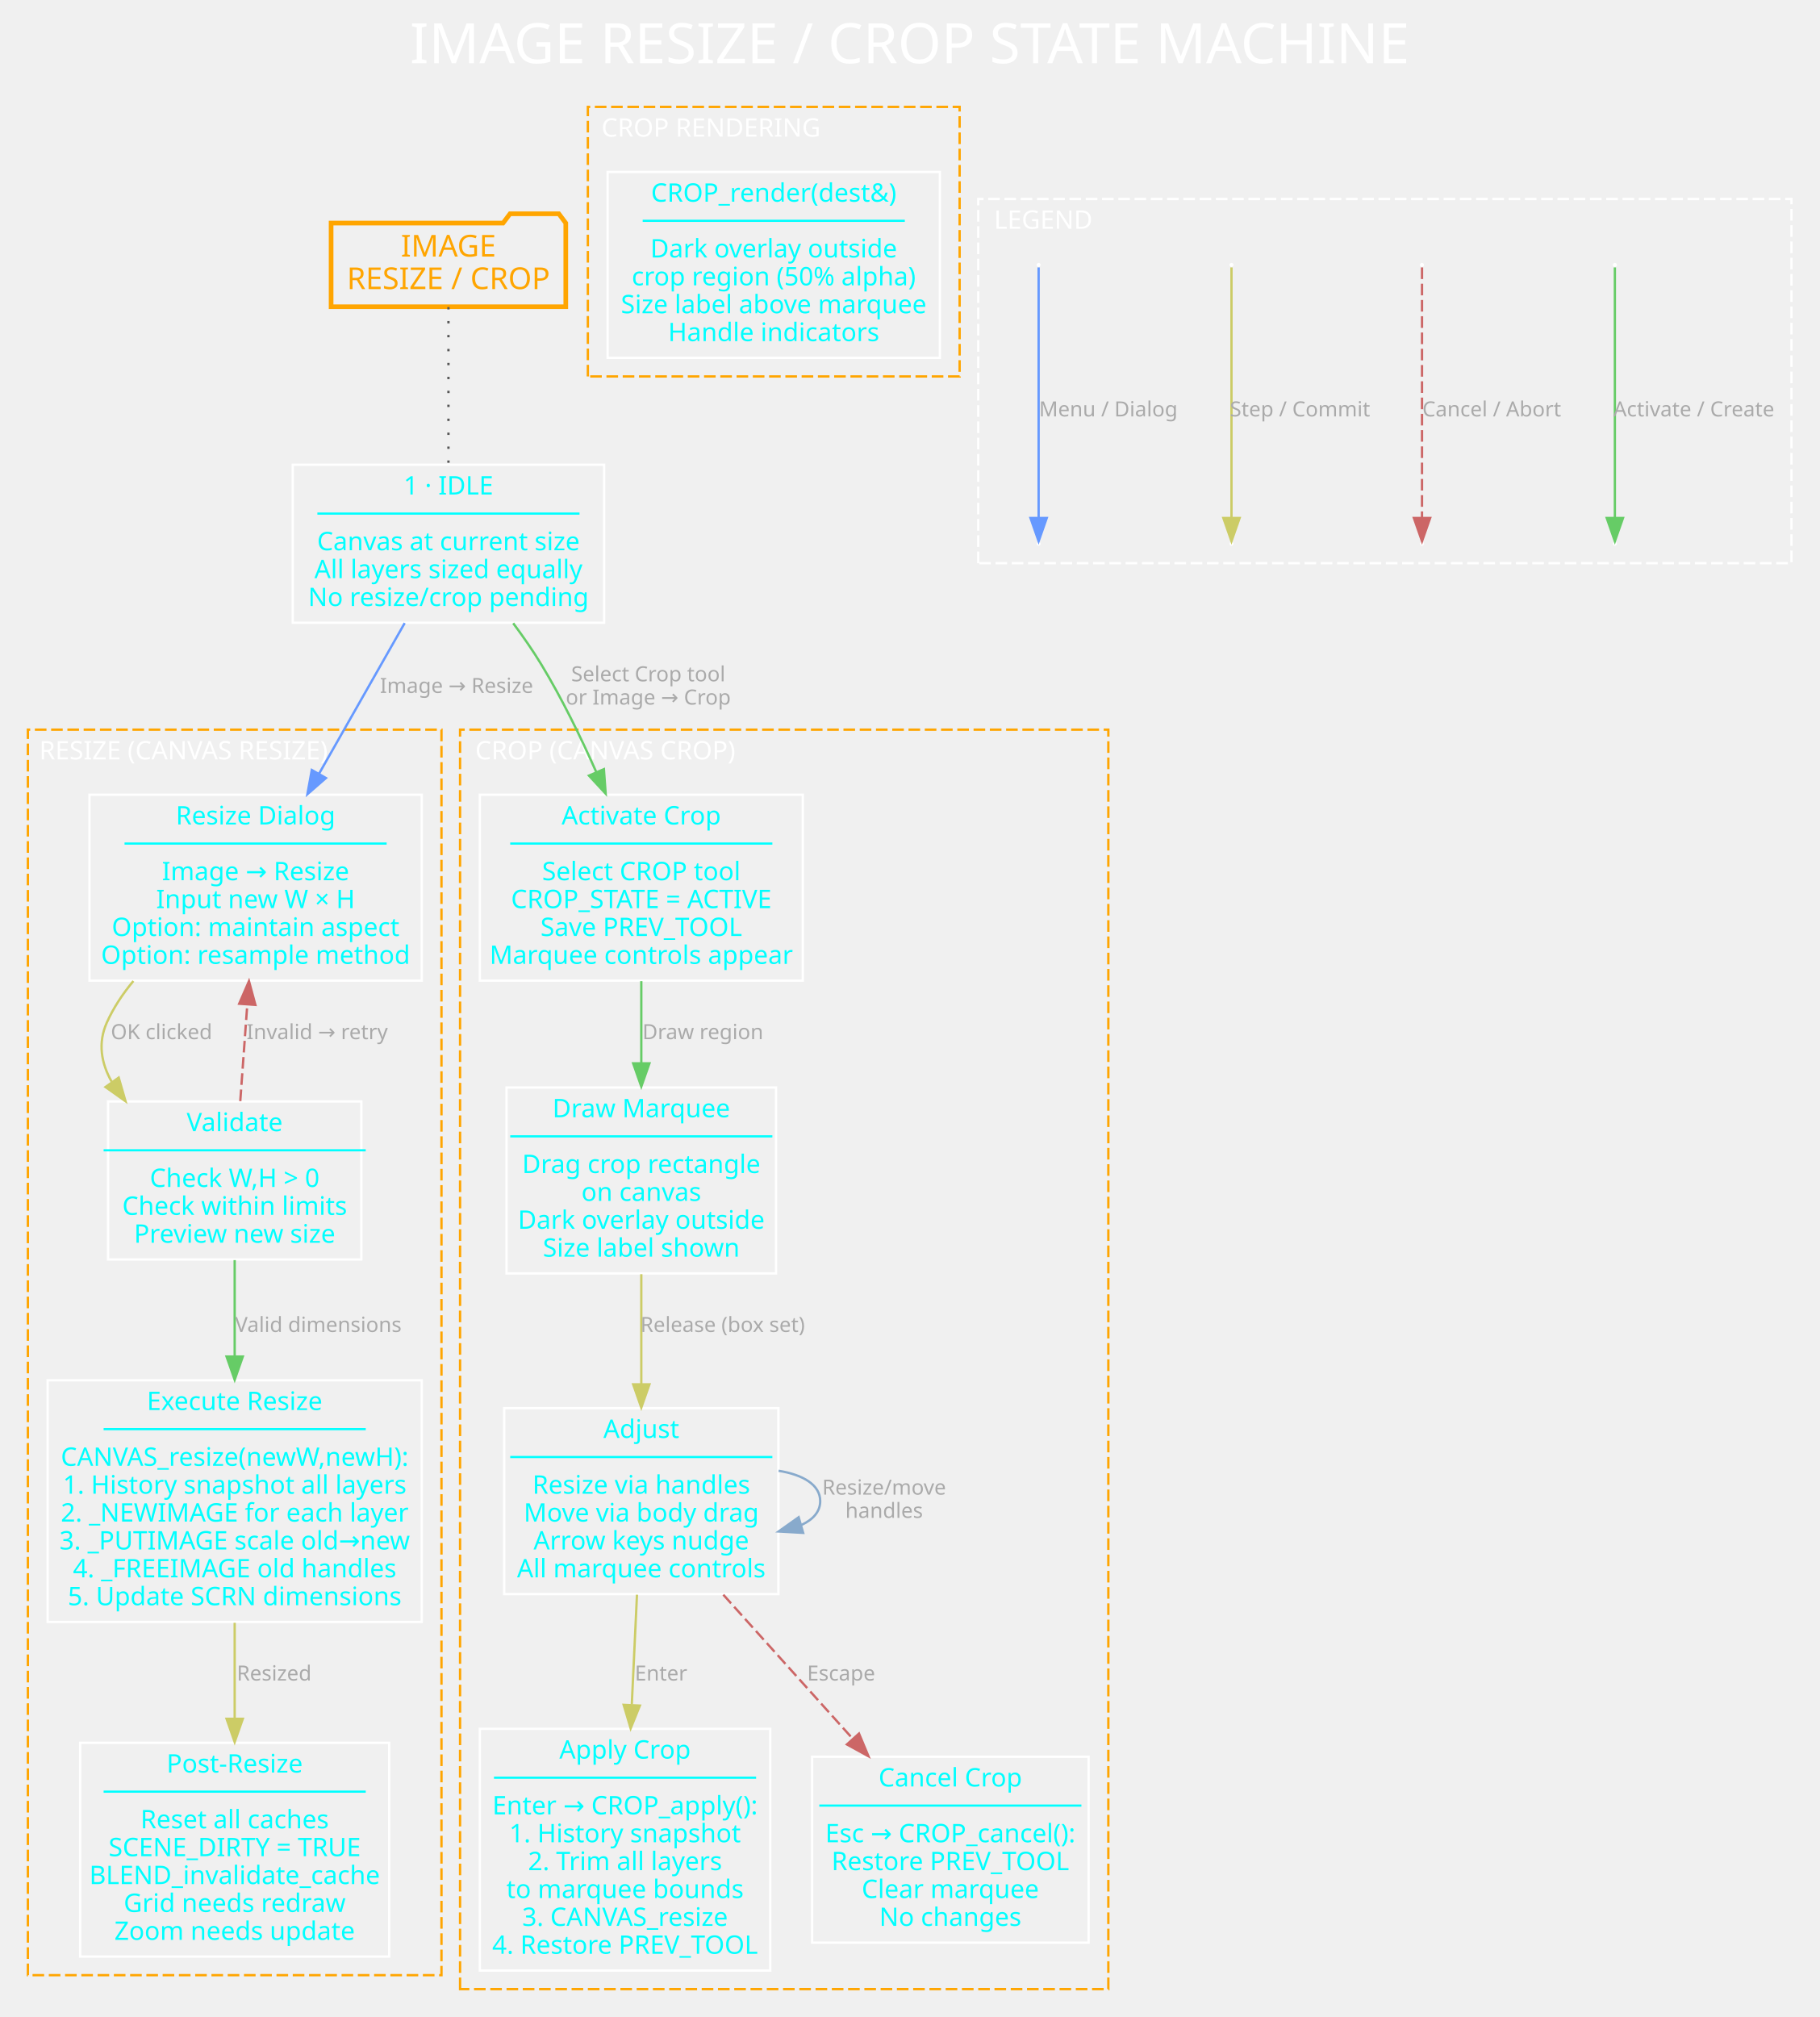
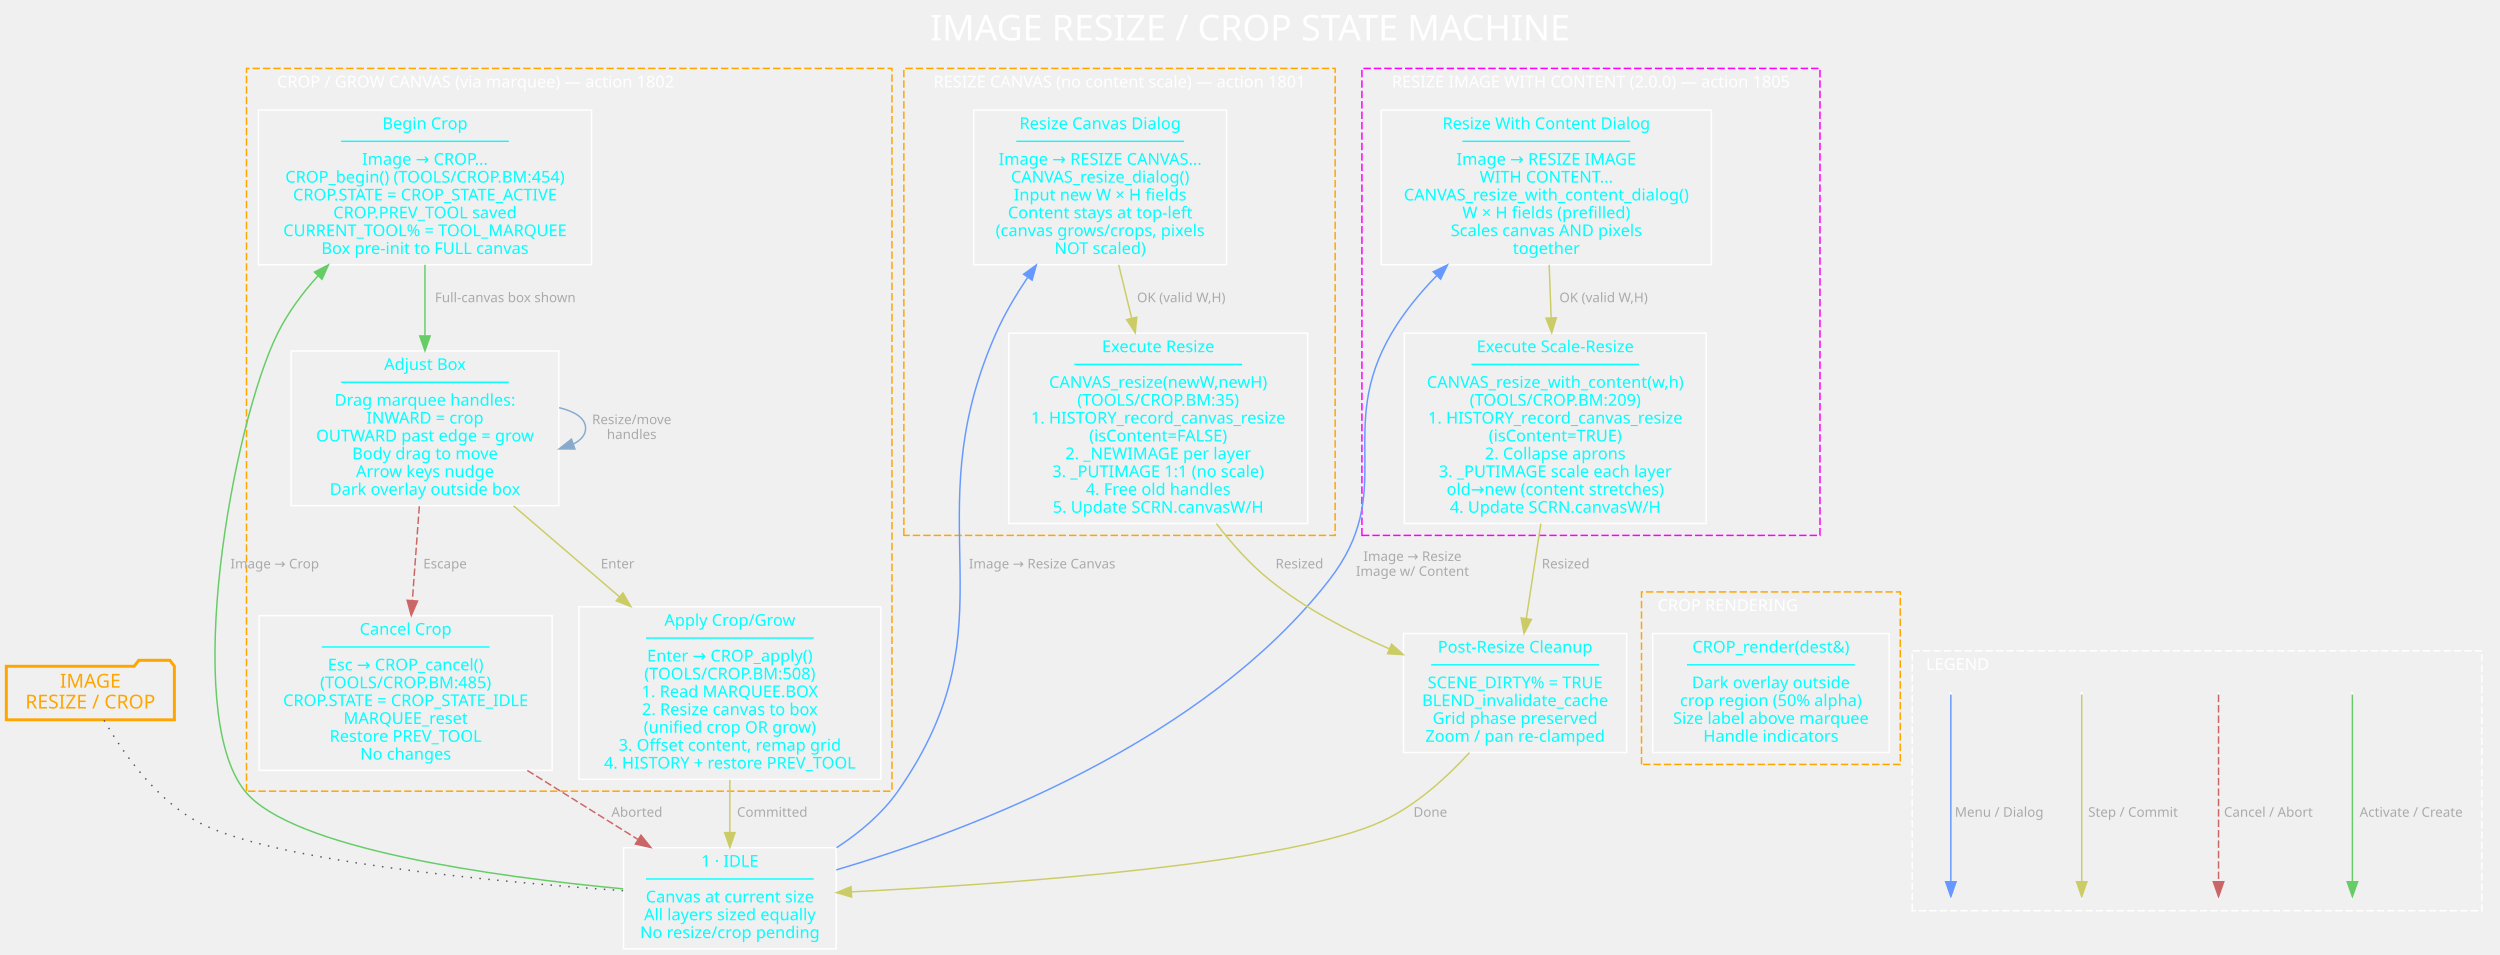
- <svg xmlns="http://www.w3.org/2000/svg" width="783pt" height="868pt" viewBox="0.00 0.00 783.00 868.00">
-   <g id="graph0" class="graph" transform="scale(1 1) rotate(0) translate(4 864)">
-     <text text-anchor="middle" x="387.5" y="-836.8" font-family="Cascadia Code PL" font-size="24.00" fill="white">IMAGE RESIZE / CROP STATE MACHINE</text>
+ <svg xmlns="http://www.w3.org/2000/svg" width="1681pt" height="642pt" viewBox="0.00 0.00 1680.50 642.00">
+   <g id="graph0" class="graph" transform="scale(1 1) rotate(0) translate(4 638)">
+     <text text-anchor="middle" x="836.25" y="-610.8" font-family="Cascadia Code PL" font-size="24.00" fill="white">IMAGE RESIZE / CROP STATE MACHINE</text>
    <g id="clust3" class="cluster">
-       <polygon fill="transparent" stroke="orange" stroke-dasharray="5,2" points="8,-14 8,-550 186,-550 186,-14 8,-14" />
-       <text text-anchor="middle" x="75" y="-537.2" font-family="Cascadia Code PL" font-size="11.00" fill="white">RESIZE (CANVAS RESIZE)</text>
+       <polygon fill="transparent" stroke="orange" stroke-dasharray="5,2" points="603.5,-278 603.5,-592 893.5,-592 893.5,-278 603.5,-278" />
+       <text text-anchor="middle" x="748.5" y="-579.2" font-family="Cascadia Code PL" font-size="11.00" fill="white">RESIZE CANVAS (no content scale) — action 1801</text>
    </g>
    <g id="clust4" class="cluster">
-       <polygon fill="transparent" stroke="orange" stroke-dasharray="5,2" points="194,-8 194,-550 473,-550 473,-8 194,-8" />
-       <text text-anchor="middle" x="256.5" y="-537.2" font-family="Cascadia Code PL" font-size="11.00" fill="white">CROP (CANVAS CROP)</text>
+       <polygon fill="transparent" stroke="magenta" stroke-dasharray="5,2" points="911.5,-278 911.5,-592 1219.5,-592 1219.5,-278 911.5,-278" />
+       <text text-anchor="middle" x="1065.5" y="-579.2" font-family="Cascadia Code PL" font-size="11.00" fill="white">RESIZE IMAGE WITH CONTENT (2.0.0) — action 1805</text>
    </g>
    <g id="clust5" class="cluster">
-       <polygon fill="transparent" stroke="orange" stroke-dasharray="5,2" points="249,-702 249,-818 409,-818 409,-702 249,-702" />
-       <text text-anchor="middle" x="302" y="-805.2" font-family="Cascadia Code PL" font-size="11.00" fill="white">CROP RENDERING</text>
+       <polygon fill="transparent" stroke="orange" stroke-dasharray="5,2" points="161.5,-106 161.5,-592 595.5,-592 595.5,-106 161.5,-106" />
+       <text text-anchor="middle" x="315.5" y="-579.2" font-family="Cascadia Code PL" font-size="11.00" fill="white">CROP / GROW CANVAS (via marquee) — action 1802</text>
    </g>
    <g id="clust6" class="cluster">
-       <polygon fill="transparent" stroke="white" stroke-dasharray="5,2" points="417,-621.64 417,-778.36 767,-778.36 767,-621.64 417,-621.64" />
-       <text text-anchor="middle" x="445" y="-765.56" font-family="Cascadia Code PL" font-size="11.00" fill="white">LEGEND</text>
+       <polygon fill="transparent" stroke="orange" stroke-dasharray="5,2" points="1099.5,-124 1099.5,-240 1273.5,-240 1273.5,-124 1099.5,-124" />
+       <text text-anchor="middle" x="1157.5" y="-227.2" font-family="Cascadia Code PL" font-size="11.00" fill="white">CROP RENDERING</text>
+     </g>
+     <g id="clust7" class="cluster">
+       <polygon fill="transparent" stroke="white" stroke-dasharray="5,2" points="1281.5,-25.64 1281.5,-200.36 1664.5,-200.36 1664.5,-25.64 1281.5,-25.64" />
+       <text text-anchor="middle" x="1312" y="-187.56" font-family="Cascadia Code PL" font-size="11.00" fill="white">LEGEND</text>
    </g>
    <g id="node1" class="node">
-       <polygon fill="none" stroke="orange" stroke-width="2" points="239.5,-768 236.5,-772 215.5,-772 212.5,-768 138.5,-768 138.5,-732 239.5,-732 239.5,-768" />
-       <text text-anchor="middle" x="189" y="-753.6" font-family="Cascadia Code PL" font-size="13.00" fill="orange">IMAGE</text>
-       <text text-anchor="middle" x="189" y="-739.6" font-family="Cascadia Code PL" font-size="13.00" fill="orange">RESIZE / CROP</text>
+       <polygon fill="none" stroke="orange" stroke-width="2" points="113,-190 110,-194 89,-194 86,-190 0,-190 0,-154 113,-154 113,-190" />
+       <text text-anchor="middle" x="56.5" y="-175.6" font-family="Cascadia Code PL" font-size="13.00" fill="orange">IMAGE</text>
+       <text text-anchor="middle" x="56.5" y="-161.6" font-family="Cascadia Code PL" font-size="13.00" fill="orange">RESIZE / CROP</text>
    </g>
    <g id="node2" class="node">
-       <polygon fill="none" stroke="white" points="256,-664 122,-664 122,-596 256,-596 256,-664" />
-       <text text-anchor="middle" x="189" y="-651.2" font-family="Cascadia Code PL" font-size="11.00" fill="cyan">1 · IDLE</text>
-       <text text-anchor="middle" x="189" y="-639.2" font-family="Cascadia Code PL" font-size="11.00" fill="cyan">─────────────────</text>
-       <text text-anchor="middle" x="189" y="-627.2" font-family="Cascadia Code PL" font-size="11.00" fill="cyan">Canvas at current size</text>
-       <text text-anchor="middle" x="189" y="-615.2" font-family="Cascadia Code PL" font-size="11.00" fill="cyan">All layers sized equally</text>
-       <text text-anchor="middle" x="189" y="-603.2" font-family="Cascadia Code PL" font-size="11.00" fill="cyan">No resize/crop pending</text>
+       <polygon fill="none" stroke="white" points="558,-68 415,-68 415,0 558,0 558,-68" />
+       <text text-anchor="middle" x="486.5" y="-55.2" font-family="Cascadia Code PL" font-size="11.00" fill="cyan">1 · IDLE</text>
+       <text text-anchor="middle" x="486.5" y="-43.2" font-family="Cascadia Code PL" font-size="11.00" fill="cyan">─────────────────</text>
+       <text text-anchor="middle" x="486.5" y="-31.2" font-family="Cascadia Code PL" font-size="11.00" fill="cyan">Canvas at current size</text>
+       <text text-anchor="middle" x="486.5" y="-19.2" font-family="Cascadia Code PL" font-size="11.00" fill="cyan">All layers sized equally</text>
+       <text text-anchor="middle" x="486.5" y="-7.2" font-family="Cascadia Code PL" font-size="11.00" fill="cyan">No resize/crop pending</text>
    </g>
    <g id="edge1" class="edge">
-       <path fill="none" stroke="#555555" stroke-dasharray="1,5" d="M189,-731.84C189,-714.2 189,-686.27 189,-664.28" />
+       <path fill="none" stroke="#555555" stroke-dasharray="1,5" d="M65.69,-153.7C77.26,-133.79 99.11,-101.81 127.5,-86 175.42,-59.32 324.43,-45.33 414.71,-39.12" />
    </g>
    <g id="node3" class="node">
-       <polygon fill="none" stroke="white" points="177.5,-522 34.5,-522 34.5,-442 177.5,-442 177.5,-522" />
-       <text text-anchor="middle" x="106" y="-509.2" font-family="Cascadia Code PL" font-size="11.00" fill="cyan">Resize Dialog</text>
-       <text text-anchor="middle" x="106" y="-497.2" font-family="Cascadia Code PL" font-size="11.00" fill="cyan">─────────────────</text>
-       <text text-anchor="middle" x="106" y="-485.2" font-family="Cascadia Code PL" font-size="11.00" fill="cyan">Image → Resize</text>
-       <text text-anchor="middle" x="106" y="-473.2" font-family="Cascadia Code PL" font-size="11.00" fill="cyan">Input new W × H</text>
-       <text text-anchor="middle" x="106" y="-461.2" font-family="Cascadia Code PL" font-size="11.00" fill="cyan">Option: maintain aspect</text>
-       <text text-anchor="middle" x="106" y="-449.2" font-family="Cascadia Code PL" font-size="11.00" fill="cyan">Option: resample method</text>
+       <polygon fill="none" stroke="white" points="820.5,-564 650.5,-564 650.5,-460 820.5,-460 820.5,-564" />
+       <text text-anchor="middle" x="735.5" y="-551.2" font-family="Cascadia Code PL" font-size="11.00" fill="cyan">Resize Canvas Dialog</text>
+       <text text-anchor="middle" x="735.5" y="-539.2" font-family="Cascadia Code PL" font-size="11.00" fill="cyan">─────────────────</text>
+       <text text-anchor="middle" x="735.5" y="-527.2" font-family="Cascadia Code PL" font-size="11.00" fill="cyan">Image → RESIZE CANVAS...</text>
+       <text text-anchor="middle" x="735.5" y="-515.2" font-family="Cascadia Code PL" font-size="11.00" fill="cyan">CANVAS_resize_dialog()</text>
+       <text text-anchor="middle" x="735.5" y="-503.2" font-family="Cascadia Code PL" font-size="11.00" fill="cyan">Input new W × H fields</text>
+       <text text-anchor="middle" x="735.5" y="-491.2" font-family="Cascadia Code PL" font-size="11.00" fill="cyan">Content stays at top-left</text>
+       <text text-anchor="middle" x="735.5" y="-479.2" font-family="Cascadia Code PL" font-size="11.00" fill="cyan">(canvas grows/crops, pixels</text>
+       <text text-anchor="middle" x="735.5" y="-467.2" font-family="Cascadia Code PL" font-size="11.00" fill="cyan">NOT scaled)</text>
+     </g>
+     <g id="edge10" class="edge">
+       <path fill="none" stroke="#6699ff" d="M558.23,-68C573.86,-78.18 588.87,-90.81 599.5,-106 679.75,-220.71 608.66,-286.06 665.5,-414 671.17,-426.75 678.68,-439.49 686.68,-451.35" />
+       <polygon fill="#6699ff" stroke="#6699ff" points="683.99,-453.61 692.57,-459.81 689.73,-449.61 683.99,-453.61" />
+       <text text-anchor="middle" x="696.5" y="-255.8" font-family="Cascadia Code PL" font-size="9.00" fill="#aaaaaa">  Image → Resize Canvas</text>
+     </g>
+     <g id="node5" class="node">
+       <polygon fill="none" stroke="white" points="1146.5,-564 924.5,-564 924.5,-460 1146.5,-460 1146.5,-564" />
+       <text text-anchor="middle" x="1035.5" y="-551.2" font-family="Cascadia Code PL" font-size="11.00" fill="cyan">Resize With Content Dialog</text>
+       <text text-anchor="middle" x="1035.5" y="-539.2" font-family="Cascadia Code PL" font-size="11.00" fill="cyan">─────────────────</text>
+       <text text-anchor="middle" x="1035.5" y="-527.2" font-family="Cascadia Code PL" font-size="11.00" fill="cyan">Image → RESIZE IMAGE</text>
+       <text text-anchor="middle" x="1035.5" y="-515.2" font-family="Cascadia Code PL" font-size="11.00" fill="cyan">WITH CONTENT...</text>
+       <text text-anchor="middle" x="1035.5" y="-503.2" font-family="Cascadia Code PL" font-size="11.00" fill="cyan">CANVAS_resize_with_content_dialog()</text>
+       <text text-anchor="middle" x="1035.5" y="-491.2" font-family="Cascadia Code PL" font-size="11.00" fill="cyan">W × H fields (prefilled)</text>
+       <text text-anchor="middle" x="1035.5" y="-479.2" font-family="Cascadia Code PL" font-size="11.00" fill="cyan">Scales canvas AND pixels</text>
+       <text text-anchor="middle" x="1035.5" y="-467.2" font-family="Cascadia Code PL" font-size="11.00" fill="cyan">together</text>
    </g>
    <g id="edge11" class="edge">
-       <path fill="none" stroke="#6699ff" d="M170.17,-595.87C159.28,-576.73 145.4,-552.31 133.34,-531.09" />
-       <polygon fill="#6699ff" stroke="#6699ff" points="136.28,-529.18 128.29,-522.22 130.19,-532.64 136.28,-529.18" />
-       <text text-anchor="middle" x="192.5" y="-565.8" font-family="Cascadia Code PL" font-size="9.00" fill="#aaaaaa">  Image → Resize</text>
+       <path fill="none" stroke="#6699ff" d="M558.06,-53.09C649.22,-79.93 805.05,-139.24 889.5,-248 936.17,-308.11 892.86,-348.44 931.5,-414 939.65,-427.83 950.37,-440.89 961.82,-452.68" />
+       <polygon fill="#6699ff" stroke="#6699ff" points="959.48,-455.28 969.03,-459.85 964.41,-450.32 959.48,-455.28" />
+       <text text-anchor="middle" x="945.5" y="-260.8" font-family="Cascadia Code PL" font-size="9.00" fill="#aaaaaa">  Image → Resize</text>
+       <text text-anchor="middle" x="945.5" y="-250.8" font-family="Cascadia Code PL" font-size="9.00" fill="#aaaaaa">  Image w/ Content</text>
+     </g>
+     <g id="node8" class="node">
+       <polygon fill="none" stroke="white" points="393.5,-564 169.5,-564 169.5,-460 393.5,-460 393.5,-564" />
+       <text text-anchor="middle" x="281.5" y="-551.2" font-family="Cascadia Code PL" font-size="11.00" fill="cyan">Begin Crop</text>
+       <text text-anchor="middle" x="281.5" y="-539.2" font-family="Cascadia Code PL" font-size="11.00" fill="cyan">─────────────────</text>
+       <text text-anchor="middle" x="281.5" y="-527.2" font-family="Cascadia Code PL" font-size="11.00" fill="cyan">Image → CROP...</text>
+       <text text-anchor="middle" x="281.5" y="-515.2" font-family="Cascadia Code PL" font-size="11.00" fill="cyan">CROP_begin() (TOOLS/CROP.BM:454)</text>
+       <text text-anchor="middle" x="281.5" y="-503.2" font-family="Cascadia Code PL" font-size="11.00" fill="cyan">CROP.STATE = CROP_STATE_ACTIVE</text>
+       <text text-anchor="middle" x="281.5" y="-491.2" font-family="Cascadia Code PL" font-size="11.00" fill="cyan">CROP.PREV_TOOL saved</text>
+       <text text-anchor="middle" x="281.5" y="-479.2" font-family="Cascadia Code PL" font-size="11.00" fill="cyan">CURRENT_TOOL% = TOOL_MARQUEE</text>
+       <text text-anchor="middle" x="281.5" y="-467.2" font-family="Cascadia Code PL" font-size="11.00" fill="cyan">Box pre-init to FULL canvas</text>
+     </g>
+     <g id="edge12" class="edge">
+       <path fill="none" stroke="#66cc66" d="M414.71,-40.35C328.57,-48.44 191.8,-67.15 160.5,-106 117.45,-159.43 151.99,-352.53 182.5,-414 189.34,-427.79 198.95,-440.75 209.51,-452.43" />
+       <polygon fill="#66cc66" stroke="#66cc66" points="207.17,-455.04 216.57,-459.91 212.26,-450.23 207.17,-455.04" />
+       <text text-anchor="middle" x="180.5" y="-255.8" font-family="Cascadia Code PL" font-size="9.00" fill="#aaaaaa">  Image → Crop</text>
+     </g>
+     <g id="node4" class="node">
+       <polygon fill="none" stroke="white" points="875,-414 674,-414 674,-286 875,-286 875,-414" />
+       <text text-anchor="middle" x="774.5" y="-401.2" font-family="Cascadia Code PL" font-size="11.00" fill="cyan">Execute Resize</text>
+       <text text-anchor="middle" x="774.5" y="-389.2" font-family="Cascadia Code PL" font-size="11.00" fill="cyan">─────────────────</text>
+       <text text-anchor="middle" x="774.5" y="-377.2" font-family="Cascadia Code PL" font-size="11.00" fill="cyan">CANVAS_resize(newW,newH)</text>
+       <text text-anchor="middle" x="774.5" y="-365.2" font-family="Cascadia Code PL" font-size="11.00" fill="cyan">(TOOLS/CROP.BM:35)</text>
+       <text text-anchor="middle" x="774.5" y="-353.2" font-family="Cascadia Code PL" font-size="11.00" fill="cyan">1. HISTORY_record_canvas_resize</text>
+       <text text-anchor="middle" x="774.5" y="-341.2" font-family="Cascadia Code PL" font-size="11.00" fill="cyan">   (isContent=FALSE)</text>
+       <text text-anchor="middle" x="774.5" y="-329.2" font-family="Cascadia Code PL" font-size="11.00" fill="cyan">2. _NEWIMAGE per layer</text>
+       <text text-anchor="middle" x="774.5" y="-317.2" font-family="Cascadia Code PL" font-size="11.00" fill="cyan">3. _PUTIMAGE 1:1 (no scale)</text>
+       <text text-anchor="middle" x="774.5" y="-305.2" font-family="Cascadia Code PL" font-size="11.00" fill="cyan">4. Free old handles</text>
+       <text text-anchor="middle" x="774.5" y="-293.2" font-family="Cascadia Code PL" font-size="11.00" fill="cyan">5. Update SCRN.canvasW/H</text>
+     </g>
+     <g id="edge2" class="edge">
+       <path fill="none" stroke="#cccc66" d="M747.95,-459.94C750.72,-448.57 753.7,-436.31 756.64,-424.26" />
+       <polygon fill="#cccc66" stroke="#cccc66" points="760.13,-424.75 759.09,-414.21 753.32,-423.09 760.13,-424.75" />
+       <text text-anchor="middle" x="790" y="-434.8" font-family="Cascadia Code PL" font-size="9.00" fill="#aaaaaa">  OK (valid W,H)</text>
    </g>
    <g id="node7" class="node">
-       <polygon fill="none" stroke="white" points="341.5,-522 202.5,-522 202.5,-442 341.5,-442 341.5,-522" />
-       <text text-anchor="middle" x="272" y="-509.2" font-family="Cascadia Code PL" font-size="11.00" fill="cyan">Activate Crop</text>
-       <text text-anchor="middle" x="272" y="-497.2" font-family="Cascadia Code PL" font-size="11.00" fill="cyan">─────────────────</text>
-       <text text-anchor="middle" x="272" y="-485.2" font-family="Cascadia Code PL" font-size="11.00" fill="cyan">Select CROP tool</text>
-       <text text-anchor="middle" x="272" y="-473.2" font-family="Cascadia Code PL" font-size="11.00" fill="cyan">CROP_STATE = ACTIVE</text>
-       <text text-anchor="middle" x="272" y="-461.2" font-family="Cascadia Code PL" font-size="11.00" fill="cyan">Save PREV_TOOL</text>
-       <text text-anchor="middle" x="272" y="-449.2" font-family="Cascadia Code PL" font-size="11.00" fill="cyan">Marquee controls appear</text>
-     </g>
-     <g id="edge12" class="edge">
-       <path fill="none" stroke="#66cc66" d="M216.87,-595.8C221.17,-590.03 225.38,-583.97 229,-578 237.78,-563.51 245.89,-546.92 252.64,-531.7" />
-       <polygon fill="#66cc66" stroke="#66cc66" points="255.9,-533 256.67,-522.44 249.47,-530.22 255.9,-533" />
-       <text text-anchor="middle" x="275" y="-570.8" font-family="Cascadia Code PL" font-size="9.00" fill="#aaaaaa">  Select Crop tool</text>
-       <text text-anchor="middle" x="275" y="-560.8" font-family="Cascadia Code PL" font-size="9.00" fill="#aaaaaa">  or Image → Crop</text>
-     </g>
-     <g id="node4" class="node">
-       <polygon fill="none" stroke="white" points="151.5,-390 42.5,-390 42.5,-322 151.5,-322 151.5,-390" />
-       <text text-anchor="middle" x="97" y="-377.2" font-family="Cascadia Code PL" font-size="11.00" fill="cyan">Validate</text>
-       <text text-anchor="middle" x="97" y="-365.2" font-family="Cascadia Code PL" font-size="11.00" fill="cyan">─────────────────</text>
-       <text text-anchor="middle" x="97" y="-353.2" font-family="Cascadia Code PL" font-size="11.00" fill="cyan">Check W,H &gt; 0</text>
-       <text text-anchor="middle" x="97" y="-341.2" font-family="Cascadia Code PL" font-size="11.00" fill="cyan">Check within limits</text>
-       <text text-anchor="middle" x="97" y="-329.2" font-family="Cascadia Code PL" font-size="11.00" fill="cyan">Preview new size</text>
-     </g>
-     <g id="edge2" class="edge">
-       <path fill="none" stroke="#cccc66" d="M53.4,-441.82C48.83,-436.34 44.86,-430.38 42,-424 38.02,-415.13 39.55,-406.46 44.07,-398.47" />
-       <polygon fill="#cccc66" stroke="#cccc66" points="47.09,-400.26 50.03,-390.08 41.39,-396.21 47.09,-400.26" />
-       <text text-anchor="middle" x="65.5" y="-416.8" font-family="Cascadia Code PL" font-size="9.00" fill="#aaaaaa">  OK clicked</text>
+       <polygon fill="none" stroke="white" points="1089.5,-212 939.5,-212 939.5,-132 1089.5,-132 1089.5,-212" />
+       <text text-anchor="middle" x="1014.5" y="-199.2" font-family="Cascadia Code PL" font-size="11.00" fill="cyan">Post-Resize Cleanup</text>
+       <text text-anchor="middle" x="1014.5" y="-187.2" font-family="Cascadia Code PL" font-size="11.00" fill="cyan">─────────────────</text>
+       <text text-anchor="middle" x="1014.5" y="-175.2" font-family="Cascadia Code PL" font-size="11.00" fill="cyan">SCENE_DIRTY% = TRUE</text>
+       <text text-anchor="middle" x="1014.5" y="-163.2" font-family="Cascadia Code PL" font-size="11.00" fill="cyan">BLEND_invalidate_cache</text>
+       <text text-anchor="middle" x="1014.5" y="-151.2" font-family="Cascadia Code PL" font-size="11.00" fill="cyan">Grid phase preserved</text>
+       <text text-anchor="middle" x="1014.5" y="-139.2" font-family="Cascadia Code PL" font-size="11.00" fill="cyan">Zoom / pan re-clamped</text>
    </g>
    <g id="edge4" class="edge">
-       <path fill="none" stroke="#cc6666" stroke-dasharray="5,2" d="M99.41,-390.15C100.33,-402.93 101.41,-417.81 102.43,-431.79" />
-       <polygon fill="#cc6666" stroke="#cc6666" points="98.94,-432.05 103.15,-441.77 105.92,-431.54 98.94,-432.05" />
-       <text text-anchor="middle" x="132.5" y="-416.8" font-family="Cascadia Code PL" font-size="9.00" fill="#aaaaaa">  Invalid → retry</text>
-     </g>
-     <g id="node5" class="node">
-       <polygon fill="none" stroke="white" points="177.5,-270 16.5,-270 16.5,-166 177.5,-166 177.5,-270" />
-       <text text-anchor="middle" x="97" y="-257.2" font-family="Cascadia Code PL" font-size="11.00" fill="cyan">Execute Resize</text>
-       <text text-anchor="middle" x="97" y="-245.2" font-family="Cascadia Code PL" font-size="11.00" fill="cyan">─────────────────</text>
-       <text text-anchor="middle" x="97" y="-233.2" font-family="Cascadia Code PL" font-size="11.00" fill="cyan">CANVAS_resize(newW,newH):</text>
-       <text text-anchor="middle" x="97" y="-221.2" font-family="Cascadia Code PL" font-size="11.00" fill="cyan">1. History snapshot all layers</text>
-       <text text-anchor="middle" x="97" y="-209.2" font-family="Cascadia Code PL" font-size="11.00" fill="cyan">2. _NEWIMAGE for each layer</text>
-       <text text-anchor="middle" x="97" y="-197.2" font-family="Cascadia Code PL" font-size="11.00" fill="cyan">3. _PUTIMAGE scale old→new</text>
-       <text text-anchor="middle" x="97" y="-185.2" font-family="Cascadia Code PL" font-size="11.00" fill="cyan">4. _FREEIMAGE old handles</text>
-       <text text-anchor="middle" x="97" y="-173.2" font-family="Cascadia Code PL" font-size="11.00" fill="cyan">5. Update SCRN dimensions</text>
+       <path fill="none" stroke="#cccc66" d="M813.63,-285.94C824.11,-272.26 836.25,-258.7 849.5,-248 873.15,-228.9 902.45,-213.54 929.76,-201.81" />
+       <polygon fill="#cccc66" stroke="#cccc66" points="931.45,-204.89 939.33,-197.81 928.75,-198.43 931.45,-204.89" />
+       <text text-anchor="middle" x="869.5" y="-255.8" font-family="Cascadia Code PL" font-size="9.00" fill="#aaaaaa">  Resized</text>
+     </g>
+     <g id="node6" class="node">
+       <polygon fill="none" stroke="white" points="1143,-414 940,-414 940,-286 1143,-286 1143,-414" />
+       <text text-anchor="middle" x="1041.5" y="-401.2" font-family="Cascadia Code PL" font-size="11.00" fill="cyan">Execute Scale-Resize</text>
+       <text text-anchor="middle" x="1041.5" y="-389.2" font-family="Cascadia Code PL" font-size="11.00" fill="cyan">─────────────────</text>
+       <text text-anchor="middle" x="1041.5" y="-377.2" font-family="Cascadia Code PL" font-size="11.00" fill="cyan">CANVAS_resize_with_content(w,h)</text>
+       <text text-anchor="middle" x="1041.5" y="-365.2" font-family="Cascadia Code PL" font-size="11.00" fill="cyan">(TOOLS/CROP.BM:209)</text>
+       <text text-anchor="middle" x="1041.5" y="-353.2" font-family="Cascadia Code PL" font-size="11.00" fill="cyan">1. HISTORY_record_canvas_resize</text>
+       <text text-anchor="middle" x="1041.5" y="-341.2" font-family="Cascadia Code PL" font-size="11.00" fill="cyan">   (isContent=TRUE)</text>
+       <text text-anchor="middle" x="1041.5" y="-329.2" font-family="Cascadia Code PL" font-size="11.00" fill="cyan">2. Collapse aprons</text>
+       <text text-anchor="middle" x="1041.5" y="-317.2" font-family="Cascadia Code PL" font-size="11.00" fill="cyan">3. _PUTIMAGE scale each layer</text>
+       <text text-anchor="middle" x="1041.5" y="-305.2" font-family="Cascadia Code PL" font-size="11.00" fill="cyan">   old→new (content stretches)</text>
+       <text text-anchor="middle" x="1041.5" y="-293.2" font-family="Cascadia Code PL" font-size="11.00" fill="cyan">4. Update SCRN.canvasW/H</text>
    </g>
    <g id="edge3" class="edge">
-       <path fill="none" stroke="#66cc66" d="M97,-321.73C97,-309.26 97,-294.67 97,-280.46" />
-       <polygon fill="#66cc66" stroke="#66cc66" points="100.5,-280.22 97,-270.22 93.5,-280.22 100.5,-280.22" />
-       <text text-anchor="middle" x="133" y="-290.8" font-family="Cascadia Code PL" font-size="9.00" fill="#aaaaaa">  Valid dimensions</text>
-     </g>
-     <g id="node6" class="node">
-       <polygon fill="none" stroke="white" points="163.5,-114 30.5,-114 30.5,-22 163.5,-22 163.5,-114" />
-       <text text-anchor="middle" x="97" y="-101.2" font-family="Cascadia Code PL" font-size="11.00" fill="cyan">Post-Resize</text>
-       <text text-anchor="middle" x="97" y="-89.2" font-family="Cascadia Code PL" font-size="11.00" fill="cyan">─────────────────</text>
-       <text text-anchor="middle" x="97" y="-77.2" font-family="Cascadia Code PL" font-size="11.00" fill="cyan">Reset all caches</text>
-       <text text-anchor="middle" x="97" y="-65.2" font-family="Cascadia Code PL" font-size="11.00" fill="cyan">SCENE_DIRTY = TRUE</text>
-       <text text-anchor="middle" x="97" y="-53.2" font-family="Cascadia Code PL" font-size="11.00" fill="cyan">BLEND_invalidate_cache</text>
-       <text text-anchor="middle" x="97" y="-41.2" font-family="Cascadia Code PL" font-size="11.00" fill="cyan">Grid needs redraw</text>
-       <text text-anchor="middle" x="97" y="-29.2" font-family="Cascadia Code PL" font-size="11.00" fill="cyan">Zoom needs update</text>
+       <path fill="none" stroke="#cccc66" d="M1037.41,-459.94C1037.84,-448.57 1038.3,-436.31 1038.75,-424.26" />
+       <polygon fill="#cccc66" stroke="#cccc66" points="1042.25,-424.33 1039.13,-414.21 1035.26,-424.07 1042.25,-424.33" />
+       <text text-anchor="middle" x="1074" y="-434.8" font-family="Cascadia Code PL" font-size="9.00" fill="#aaaaaa">  OK (valid W,H)</text>
    </g>
    <g id="edge5" class="edge">
-       <path fill="none" stroke="#cccc66" d="M97,-165.65C97,-152.35 97,-137.96 97,-124.45" />
-       <polygon fill="#cccc66" stroke="#cccc66" points="100.5,-124.33 97,-114.33 93.5,-124.33 100.5,-124.33" />
-       <text text-anchor="middle" x="114" y="-140.8" font-family="Cascadia Code PL" font-size="9.00" fill="#aaaaaa">  Resized</text>
-     </g>
-     <g id="node8" class="node">
-       <polygon fill="none" stroke="white" points="330,-396 214,-396 214,-316 330,-316 330,-396" />
-       <text text-anchor="middle" x="272" y="-383.2" font-family="Cascadia Code PL" font-size="11.00" fill="cyan">Draw Marquee</text>
-       <text text-anchor="middle" x="272" y="-371.2" font-family="Cascadia Code PL" font-size="11.00" fill="cyan">─────────────────</text>
-       <text text-anchor="middle" x="272" y="-359.2" font-family="Cascadia Code PL" font-size="11.00" fill="cyan">Drag crop rectangle</text>
-       <text text-anchor="middle" x="272" y="-347.2" font-family="Cascadia Code PL" font-size="11.00" fill="cyan">on canvas</text>
-       <text text-anchor="middle" x="272" y="-335.2" font-family="Cascadia Code PL" font-size="11.00" fill="cyan">Dark overlay outside</text>
-       <text text-anchor="middle" x="272" y="-323.2" font-family="Cascadia Code PL" font-size="11.00" fill="cyan">Size label shown</text>
+       <path fill="none" stroke="#cccc66" d="M1031.83,-285.96C1028.61,-264.96 1025.07,-241.89 1022.03,-222.11" />
+       <polygon fill="#cccc66" stroke="#cccc66" points="1025.47,-221.45 1020.5,-212.09 1018.55,-222.51 1025.47,-221.45" />
+       <text text-anchor="middle" x="1048.5" y="-255.8" font-family="Cascadia Code PL" font-size="9.00" fill="#aaaaaa">  Resized</text>
+     </g>
+     <g id="edge13" class="edge">
+       <path fill="none" stroke="#cccc66" d="M983.89,-131.99C968.31,-114.98 947.93,-96.54 925.5,-86 864.02,-57.13 677.62,-43.8 568.48,-38.32" />
+       <polygon fill="#cccc66" stroke="#cccc66" points="568.33,-34.81 558.17,-37.82 567.99,-41.8 568.33,-34.81" />
+       <text text-anchor="middle" x="957.5" y="-88.8" font-family="Cascadia Code PL" font-size="9.00" fill="#aaaaaa">  Done</text>
+     </g>
+     <g id="node9" class="node">
+       <polygon fill="none" stroke="white" points="371.5,-402 191.5,-402 191.5,-298 371.5,-298 371.5,-402" />
+       <text text-anchor="middle" x="281.5" y="-389.2" font-family="Cascadia Code PL" font-size="11.00" fill="cyan">Adjust Box</text>
+       <text text-anchor="middle" x="281.5" y="-377.2" font-family="Cascadia Code PL" font-size="11.00" fill="cyan">─────────────────</text>
+       <text text-anchor="middle" x="281.5" y="-365.2" font-family="Cascadia Code PL" font-size="11.00" fill="cyan">Drag marquee handles:</text>
+       <text text-anchor="middle" x="281.5" y="-353.2" font-family="Cascadia Code PL" font-size="11.00" fill="cyan"> INWARD = crop</text>
+       <text text-anchor="middle" x="281.5" y="-341.2" font-family="Cascadia Code PL" font-size="11.00" fill="cyan"> OUTWARD past edge = grow</text>
+       <text text-anchor="middle" x="281.5" y="-329.2" font-family="Cascadia Code PL" font-size="11.00" fill="cyan">Body drag to move</text>
+       <text text-anchor="middle" x="281.5" y="-317.2" font-family="Cascadia Code PL" font-size="11.00" fill="cyan">Arrow keys nudge</text>
+       <text text-anchor="middle" x="281.5" y="-305.2" font-family="Cascadia Code PL" font-size="11.00" fill="cyan">Dark overlay outside box</text>
    </g>
    <g id="edge6" class="edge">
-       <path fill="none" stroke="#66cc66" d="M272,-441.77C272,-430.57 272,-418.23 272,-406.5" />
-       <polygon fill="#66cc66" stroke="#66cc66" points="275.5,-406.4 272,-396.4 268.5,-406.4 275.5,-406.4" />
-       <text text-anchor="middle" x="298.5" y="-416.8" font-family="Cascadia Code PL" font-size="9.00" fill="#aaaaaa">  Draw region</text>
-     </g>
-     <g id="node9" class="node">
-       <polygon fill="none" stroke="white" points="331,-258 213,-258 213,-178 331,-178 331,-258" />
-       <text text-anchor="middle" x="272" y="-245.2" font-family="Cascadia Code PL" font-size="11.00" fill="cyan">Adjust</text>
-       <text text-anchor="middle" x="272" y="-233.2" font-family="Cascadia Code PL" font-size="11.00" fill="cyan">─────────────────</text>
-       <text text-anchor="middle" x="272" y="-221.2" font-family="Cascadia Code PL" font-size="11.00" fill="cyan">Resize via handles</text>
-       <text text-anchor="middle" x="272" y="-209.2" font-family="Cascadia Code PL" font-size="11.00" fill="cyan">Move via body drag</text>
-       <text text-anchor="middle" x="272" y="-197.2" font-family="Cascadia Code PL" font-size="11.00" fill="cyan">Arrow keys nudge</text>
-       <text text-anchor="middle" x="272" y="-185.2" font-family="Cascadia Code PL" font-size="11.00" fill="cyan">All marquee controls</text>
+       <path fill="none" stroke="#66cc66" d="M281.5,-459.94C281.5,-444.78 281.5,-428.03 281.5,-412.29" />
+       <polygon fill="#66cc66" stroke="#66cc66" points="285,-412.13 281.5,-402.13 278,-412.13 285,-412.13" />
+       <text text-anchor="middle" x="335.5" y="-434.8" font-family="Cascadia Code PL" font-size="9.00" fill="#aaaaaa">  Full-canvas box shown</text>
    </g>
    <g id="edge7" class="edge">
-       <path fill="none" stroke="#cccc66" d="M272,-315.66C272,-300.86 272,-283.84 272,-268.25" />
-       <polygon fill="#cccc66" stroke="#cccc66" points="275.5,-268.25 272,-258.25 268.5,-268.25 275.5,-268.25" />
-       <text text-anchor="middle" x="307" y="-290.8" font-family="Cascadia Code PL" font-size="9.00" fill="#aaaaaa">  Release (box set)</text>
+       <path fill="none" stroke="#88aacc" d="M371.7,-363.86C382.47,-361.34 389.5,-356.72 389.5,-350 389.5,-345.59 386.47,-342.09 381.35,-339.49" />
+       <polygon fill="#88aacc" stroke="#88aacc" points="382.3,-336.11 371.7,-336.14 380,-342.72 382.3,-336.11" />
+       <text text-anchor="middle" x="420.5" y="-352.8" font-family="Cascadia Code PL" font-size="9.00" fill="#aaaaaa">  Resize/move</text>
+       <text text-anchor="middle" x="420.5" y="-342.8" font-family="Cascadia Code PL" font-size="9.00" fill="#aaaaaa">  handles</text>
+     </g>
+     <g id="node10" class="node">
+       <polygon fill="none" stroke="white" points="588,-230 385,-230 385,-114 588,-114 588,-230" />
+       <text text-anchor="middle" x="486.5" y="-217.2" font-family="Cascadia Code PL" font-size="11.00" fill="cyan">Apply Crop/Grow</text>
+       <text text-anchor="middle" x="486.5" y="-205.2" font-family="Cascadia Code PL" font-size="11.00" fill="cyan">─────────────────</text>
+       <text text-anchor="middle" x="486.5" y="-193.2" font-family="Cascadia Code PL" font-size="11.00" fill="cyan">Enter → CROP_apply()</text>
+       <text text-anchor="middle" x="486.5" y="-181.2" font-family="Cascadia Code PL" font-size="11.00" fill="cyan">(TOOLS/CROP.BM:508)</text>
+       <text text-anchor="middle" x="486.5" y="-169.2" font-family="Cascadia Code PL" font-size="11.00" fill="cyan">1. Read MARQUEE.BOX</text>
+       <text text-anchor="middle" x="486.5" y="-157.2" font-family="Cascadia Code PL" font-size="11.00" fill="cyan">2. Resize canvas to box</text>
+       <text text-anchor="middle" x="486.5" y="-145.2" font-family="Cascadia Code PL" font-size="11.00" fill="cyan">   (unified crop OR grow)</text>
+       <text text-anchor="middle" x="486.5" y="-133.2" font-family="Cascadia Code PL" font-size="11.00" fill="cyan">3. Offset content, remap grid</text>
+       <text text-anchor="middle" x="486.5" y="-121.2" font-family="Cascadia Code PL" font-size="11.00" fill="cyan">4. HISTORY + restore PREV_TOOL</text>
    </g>
    <g id="edge8" class="edge">
-       <path fill="none" stroke="#88aacc" d="M331.08,-231.06C341.63,-229.36 349,-225.01 349,-218 349,-213.51 345.98,-210.11 341.03,-207.8" />
-       <polygon fill="#88aacc" stroke="#88aacc" points="341.66,-204.34 331.08,-204.94 339.72,-211.07 341.66,-204.34" />
-       <text text-anchor="middle" x="376.5" y="-220.8" font-family="Cascadia Code PL" font-size="9.00" fill="#aaaaaa">  Resize/move</text>
-       <text text-anchor="middle" x="376.5" y="-210.8" font-family="Cascadia Code PL" font-size="9.00" fill="#aaaaaa">  handles</text>
-     </g>
-     <g id="node10" class="node">
-       <polygon fill="none" stroke="white" points="327.5,-120 202.5,-120 202.5,-16 327.5,-16 327.5,-120" />
-       <text text-anchor="middle" x="265" y="-107.2" font-family="Cascadia Code PL" font-size="11.00" fill="cyan">Apply Crop</text>
-       <text text-anchor="middle" x="265" y="-95.2" font-family="Cascadia Code PL" font-size="11.00" fill="cyan">─────────────────</text>
-       <text text-anchor="middle" x="265" y="-83.2" font-family="Cascadia Code PL" font-size="11.00" fill="cyan">Enter → CROP_apply():</text>
-       <text text-anchor="middle" x="265" y="-71.2" font-family="Cascadia Code PL" font-size="11.00" fill="cyan">1. History snapshot</text>
-       <text text-anchor="middle" x="265" y="-59.2" font-family="Cascadia Code PL" font-size="11.00" fill="cyan">2. Trim all layers</text>
-       <text text-anchor="middle" x="265" y="-47.2" font-family="Cascadia Code PL" font-size="11.00" fill="cyan">   to marquee bounds</text>
-       <text text-anchor="middle" x="265" y="-35.2" font-family="Cascadia Code PL" font-size="11.00" fill="cyan">3. CANVAS_resize</text>
-       <text text-anchor="middle" x="265" y="-23.2" font-family="Cascadia Code PL" font-size="11.00" fill="cyan">4. Restore PREV_TOOL</text>
+       <path fill="none" stroke="#cccc66" d="M341.07,-297.86C363.27,-278.8 388.74,-256.93 412.11,-236.87" />
+       <polygon fill="#cccc66" stroke="#cccc66" points="414.64,-239.31 419.94,-230.14 410.08,-234 414.64,-239.31" />
+       <text text-anchor="middle" x="411" y="-255.8" font-family="Cascadia Code PL" font-size="9.00" fill="#aaaaaa">  Enter</text>
+     </g>
+     <g id="node11" class="node">
+       <polygon fill="none" stroke="white" points="367,-224 170,-224 170,-120 367,-120 367,-224" />
+       <text text-anchor="middle" x="268.5" y="-211.2" font-family="Cascadia Code PL" font-size="11.00" fill="cyan">Cancel Crop</text>
+       <text text-anchor="middle" x="268.5" y="-199.2" font-family="Cascadia Code PL" font-size="11.00" fill="cyan">─────────────────</text>
+       <text text-anchor="middle" x="268.5" y="-187.2" font-family="Cascadia Code PL" font-size="11.00" fill="cyan">Esc → CROP_cancel()</text>
+       <text text-anchor="middle" x="268.5" y="-175.2" font-family="Cascadia Code PL" font-size="11.00" fill="cyan">(TOOLS/CROP.BM:485)</text>
+       <text text-anchor="middle" x="268.5" y="-163.2" font-family="Cascadia Code PL" font-size="11.00" fill="cyan">CROP.STATE = CROP_STATE_IDLE</text>
+       <text text-anchor="middle" x="268.5" y="-151.2" font-family="Cascadia Code PL" font-size="11.00" fill="cyan">MARQUEE_reset</text>
+       <text text-anchor="middle" x="268.5" y="-139.2" font-family="Cascadia Code PL" font-size="11.00" fill="cyan">Restore PREV_TOOL</text>
+       <text text-anchor="middle" x="268.5" y="-127.2" font-family="Cascadia Code PL" font-size="11.00" fill="cyan">No changes</text>
    </g>
    <g id="edge9" class="edge">
-       <path fill="none" stroke="#cccc66" d="M270.14,-177.73C269.46,-163.26 268.67,-146.49 267.91,-130.53" />
-       <polygon fill="#cccc66" stroke="#cccc66" points="271.39,-130.01 267.42,-120.18 264.4,-130.34 271.39,-130.01" />
-       <text text-anchor="middle" x="280.5" y="-140.8" font-family="Cascadia Code PL" font-size="9.00" fill="#aaaaaa">  Enter</text>
-     </g>
-     <g id="node11" class="node">
-       <polygon fill="none" stroke="white" points="464.5,-108 345.5,-108 345.5,-28 464.5,-28 464.5,-108" />
-       <text text-anchor="middle" x="405" y="-95.2" font-family="Cascadia Code PL" font-size="11.00" fill="cyan">Cancel Crop</text>
-       <text text-anchor="middle" x="405" y="-83.2" font-family="Cascadia Code PL" font-size="11.00" fill="cyan">─────────────────</text>
-       <text text-anchor="middle" x="405" y="-71.2" font-family="Cascadia Code PL" font-size="11.00" fill="cyan">Esc → CROP_cancel():</text>
-       <text text-anchor="middle" x="405" y="-59.2" font-family="Cascadia Code PL" font-size="11.00" fill="cyan">Restore PREV_TOOL</text>
-       <text text-anchor="middle" x="405" y="-47.2" font-family="Cascadia Code PL" font-size="11.00" fill="cyan">Clear marquee</text>
-       <text text-anchor="middle" x="405" y="-35.2" font-family="Cascadia Code PL" font-size="11.00" fill="cyan">No changes</text>
-     </g>
-     <g id="edge10" class="edge">
-       <path fill="none" stroke="#cc6666" stroke-dasharray="5,2" d="M307.29,-177.73C324.42,-158.67 345.12,-135.63 363.05,-115.68" />
-       <polygon fill="#cc6666" stroke="#cc6666" points="365.69,-117.98 369.77,-108.2 360.49,-113.3 365.69,-117.98" />
-       <text text-anchor="middle" x="358" y="-140.8" font-family="Cascadia Code PL" font-size="9.00" fill="#aaaaaa">  Escape</text>
+       <path fill="none" stroke="#cc6666" stroke-dasharray="5,2" d="M277.7,-297.62C276.24,-277.83 274.56,-255.03 273.03,-234.39" />
+       <polygon fill="#cc6666" stroke="#cc6666" points="276.5,-233.85 272.28,-224.14 269.52,-234.37 276.5,-233.85" />
+       <text text-anchor="middle" x="295" y="-255.8" font-family="Cascadia Code PL" font-size="9.00" fill="#aaaaaa">  Escape</text>
+     </g>
+     <g id="edge14" class="edge">
+       <path fill="none" stroke="#cccc66" d="M486.5,-113.72C486.5,-101.82 486.5,-89.48 486.5,-78.19" />
+       <polygon fill="#cccc66" stroke="#cccc66" points="490,-78.17 486.5,-68.17 483,-78.17 490,-78.17" />
+       <text text-anchor="middle" x="515" y="-88.8" font-family="Cascadia Code PL" font-size="9.00" fill="#aaaaaa">  Committed</text>
+     </g>
+     <g id="edge15" class="edge">
+       <path fill="none" stroke="#cc6666" stroke-dasharray="5,2" d="M350.3,-119.97C374.94,-104.6 401.56,-87.99 424.67,-73.57" />
+       <polygon fill="#cc6666" stroke="#cc6666" points="426.72,-76.42 433.35,-68.16 423.01,-70.48 426.72,-76.42" />
+       <text text-anchor="middle" x="424" y="-88.8" font-family="Cascadia Code PL" font-size="9.00" fill="#aaaaaa">  Aborted</text>
    </g>
    <g id="node12" class="node">
-       <polygon fill="none" stroke="white" points="400.5,-790 257.5,-790 257.5,-710 400.5,-710 400.5,-790" />
-       <text text-anchor="middle" x="329" y="-777.2" font-family="Cascadia Code PL" font-size="11.00" fill="cyan">CROP_render(dest&amp;)</text>
-       <text text-anchor="middle" x="329" y="-765.2" font-family="Cascadia Code PL" font-size="11.00" fill="cyan">─────────────────</text>
-       <text text-anchor="middle" x="329" y="-753.2" font-family="Cascadia Code PL" font-size="11.00" fill="cyan">Dark overlay outside</text>
-       <text text-anchor="middle" x="329" y="-741.2" font-family="Cascadia Code PL" font-size="11.00" fill="cyan">crop region (50% alpha)</text>
-       <text text-anchor="middle" x="329" y="-729.2" font-family="Cascadia Code PL" font-size="11.00" fill="cyan">Size label above marquee</text>
-       <text text-anchor="middle" x="329" y="-717.2" font-family="Cascadia Code PL" font-size="11.00" fill="cyan">Handle indicators</text>
+       <polygon fill="none" stroke="white" points="1266,-212 1107,-212 1107,-132 1266,-132 1266,-212" />
+       <text text-anchor="middle" x="1186.5" y="-199.2" font-family="Cascadia Code PL" font-size="11.00" fill="cyan">CROP_render(dest&amp;)</text>
+       <text text-anchor="middle" x="1186.5" y="-187.2" font-family="Cascadia Code PL" font-size="11.00" fill="cyan">─────────────────</text>
+       <text text-anchor="middle" x="1186.5" y="-175.2" font-family="Cascadia Code PL" font-size="11.00" fill="cyan">Dark overlay outside</text>
+       <text text-anchor="middle" x="1186.5" y="-163.2" font-family="Cascadia Code PL" font-size="11.00" fill="cyan">crop region (50% alpha)</text>
+       <text text-anchor="middle" x="1186.5" y="-151.2" font-family="Cascadia Code PL" font-size="11.00" fill="cyan">Size label above marquee</text>
+       <text text-anchor="middle" x="1186.5" y="-139.2" font-family="Cascadia Code PL" font-size="11.00" fill="cyan">Handle indicators</text>
    </g>
    <g id="node13" class="node">
-       <ellipse fill="white" stroke="white" cx="691" cy="-750" rx="0.36" ry="0.36" />
+       <ellipse fill="white" stroke="white" cx="1577.5" cy="-172" rx="0.36" ry="0.36" />
    </g>
    <g id="node14" class="node">
-       <ellipse fill="white" stroke="white" cx="691" cy="-630" rx="0.36" ry="0.36" />
-     </g>
-     <g id="edge13" class="edge">
-       <path fill="none" stroke="#66cc66" d="M691,-748.91C691,-746 691,-669.48 691,-641.3" />
-       <polygon fill="#66cc66" stroke="#66cc66" points="694.5,-641.08 691,-631.08 687.5,-641.08 694.5,-641.08" />
-       <text text-anchor="middle" x="725" y="-684.8" font-family="Cascadia Code PL" font-size="9.00" fill="#aaaaaa"> Activate / Create</text>
+       <ellipse fill="white" stroke="white" cx="1577.5" cy="-34" rx="0.36" ry="0.36" />
+     </g>
+     <g id="edge16" class="edge">
+       <path fill="none" stroke="#66cc66" d="M1577.5,-170.9C1577.5,-167.5 1577.5,-76.84 1577.5,-45.52" />
+       <polygon fill="#66cc66" stroke="#66cc66" points="1581,-45.1 1577.5,-35.1 1574,-45.1 1581,-45.1" />
+       <text text-anchor="middle" x="1617" y="-88.8" font-family="Cascadia Code PL" font-size="9.00" fill="#aaaaaa"> Activate / Create</text>
    </g>
    <g id="node15" class="node">
-       <ellipse fill="white" stroke="white" cx="608" cy="-750" rx="0.36" ry="0.36" />
+       <ellipse fill="white" stroke="white" cx="1487.5" cy="-172" rx="0.36" ry="0.36" />
    </g>
    <g id="node16" class="node">
-       <ellipse fill="white" stroke="white" cx="608" cy="-630" rx="0.36" ry="0.36" />
-     </g>
-     <g id="edge14" class="edge">
-       <path fill="none" stroke="#cc6666" stroke-dasharray="5,2" d="M608,-748.91C608,-746 608,-669.48 608,-641.3" />
-       <polygon fill="#cc6666" stroke="#cc6666" points="611.5,-641.08 608,-631.08 604.5,-641.08 611.5,-641.08" />
-       <text text-anchor="middle" x="638" y="-684.8" font-family="Cascadia Code PL" font-size="9.00" fill="#aaaaaa"> Cancel / Abort</text>
+       <ellipse fill="white" stroke="white" cx="1487.5" cy="-34" rx="0.36" ry="0.36" />
+     </g>
+     <g id="edge17" class="edge">
+       <path fill="none" stroke="#cc6666" stroke-dasharray="5,2" d="M1487.5,-170.9C1487.5,-167.5 1487.5,-76.84 1487.5,-45.52" />
+       <polygon fill="#cc6666" stroke="#cc6666" points="1491,-45.1 1487.5,-35.1 1484,-45.1 1491,-45.1" />
+       <text text-anchor="middle" x="1521" y="-88.8" font-family="Cascadia Code PL" font-size="9.00" fill="#aaaaaa"> Cancel / Abort</text>
    </g>
    <g id="node17" class="node">
-       <ellipse fill="white" stroke="white" cx="526" cy="-750" rx="0.36" ry="0.36" />
+       <ellipse fill="white" stroke="white" cx="1395.5" cy="-172" rx="0.36" ry="0.36" />
    </g>
    <g id="node18" class="node">
-       <ellipse fill="white" stroke="white" cx="526" cy="-630" rx="0.36" ry="0.36" />
-     </g>
-     <g id="edge15" class="edge">
-       <path fill="none" stroke="#cccc66" d="M526,-748.91C526,-746 526,-669.48 526,-641.3" />
-       <polygon fill="#cccc66" stroke="#cccc66" points="529.5,-641.08 526,-631.08 522.5,-641.08 529.5,-641.08" />
-       <text text-anchor="middle" x="555.5" y="-684.8" font-family="Cascadia Code PL" font-size="9.00" fill="#aaaaaa"> Step / Commit</text>
+       <ellipse fill="white" stroke="white" cx="1395.5" cy="-34" rx="0.36" ry="0.36" />
+     </g>
+     <g id="edge18" class="edge">
+       <path fill="none" stroke="#cccc66" d="M1395.5,-170.9C1395.5,-167.5 1395.5,-76.84 1395.5,-45.52" />
+       <polygon fill="#cccc66" stroke="#cccc66" points="1399,-45.1 1395.5,-35.1 1392,-45.1 1399,-45.1" />
+       <text text-anchor="middle" x="1430" y="-88.8" font-family="Cascadia Code PL" font-size="9.00" fill="#aaaaaa"> Step / Commit</text>
    </g>
    <g id="node19" class="node">
-       <ellipse fill="white" stroke="white" cx="443" cy="-750" rx="0.36" ry="0.36" />
+       <ellipse fill="white" stroke="white" cx="1307.5" cy="-172" rx="0.36" ry="0.36" />
    </g>
    <g id="node20" class="node">
-       <ellipse fill="white" stroke="white" cx="443" cy="-630" rx="0.36" ry="0.36" />
-     </g>
-     <g id="edge16" class="edge">
-       <path fill="none" stroke="#6699ff" d="M443,-748.91C443,-746 443,-669.48 443,-641.3" />
-       <polygon fill="#6699ff" stroke="#6699ff" points="446.5,-641.08 443,-631.08 439.5,-641.08 446.5,-641.08" />
-       <text text-anchor="middle" x="473" y="-684.8" font-family="Cascadia Code PL" font-size="9.00" fill="#aaaaaa"> Menu / Dialog</text>
+       <ellipse fill="white" stroke="white" cx="1307.5" cy="-34" rx="0.36" ry="0.36" />
+     </g>
+     <g id="edge19" class="edge">
+       <path fill="none" stroke="#6699ff" d="M1307.5,-170.9C1307.5,-167.5 1307.5,-76.84 1307.5,-45.52" />
+       <polygon fill="#6699ff" stroke="#6699ff" points="1311,-45.1 1307.5,-35.1 1304,-45.1 1311,-45.1" />
+       <text text-anchor="middle" x="1340" y="-88.8" font-family="Cascadia Code PL" font-size="9.00" fill="#aaaaaa"> Menu / Dialog</text>
    </g>
  </g>
</svg>
